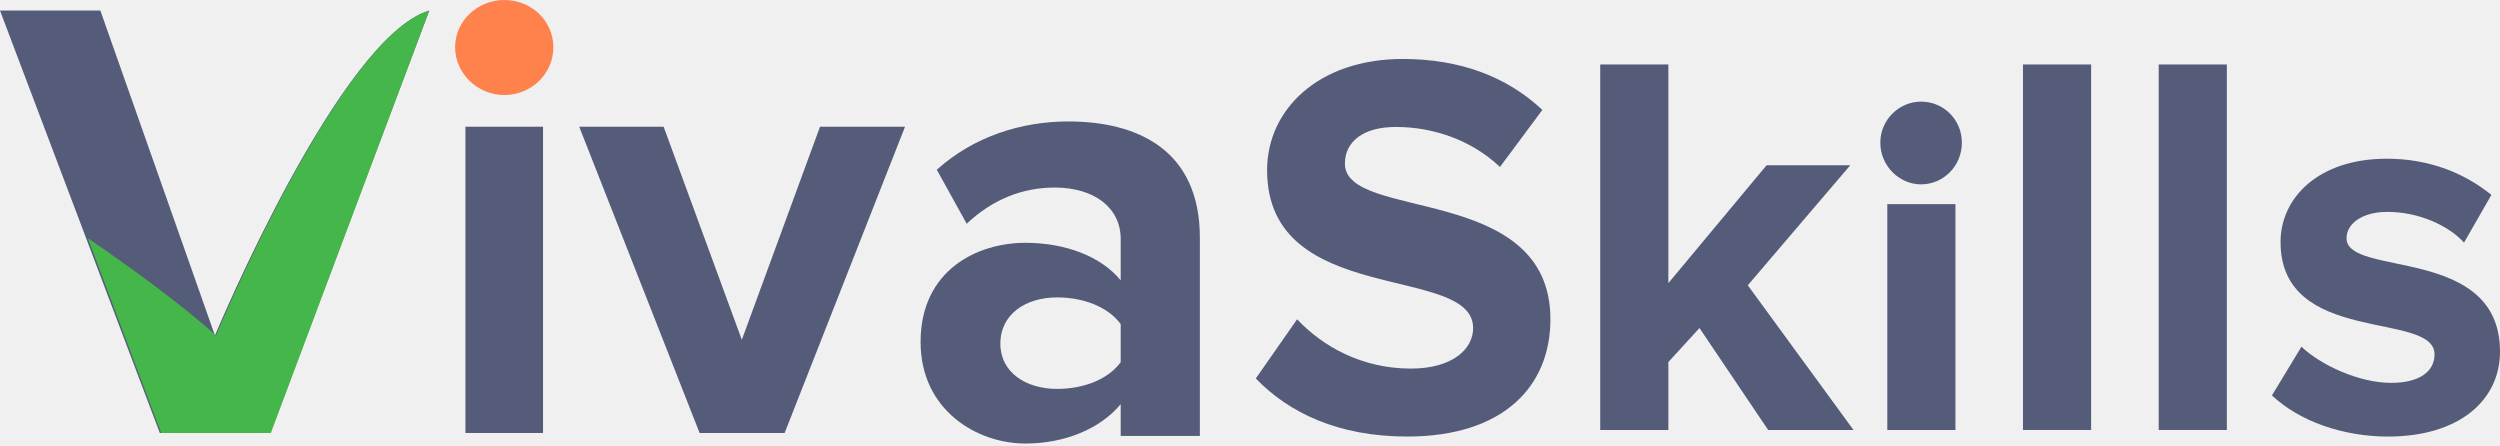
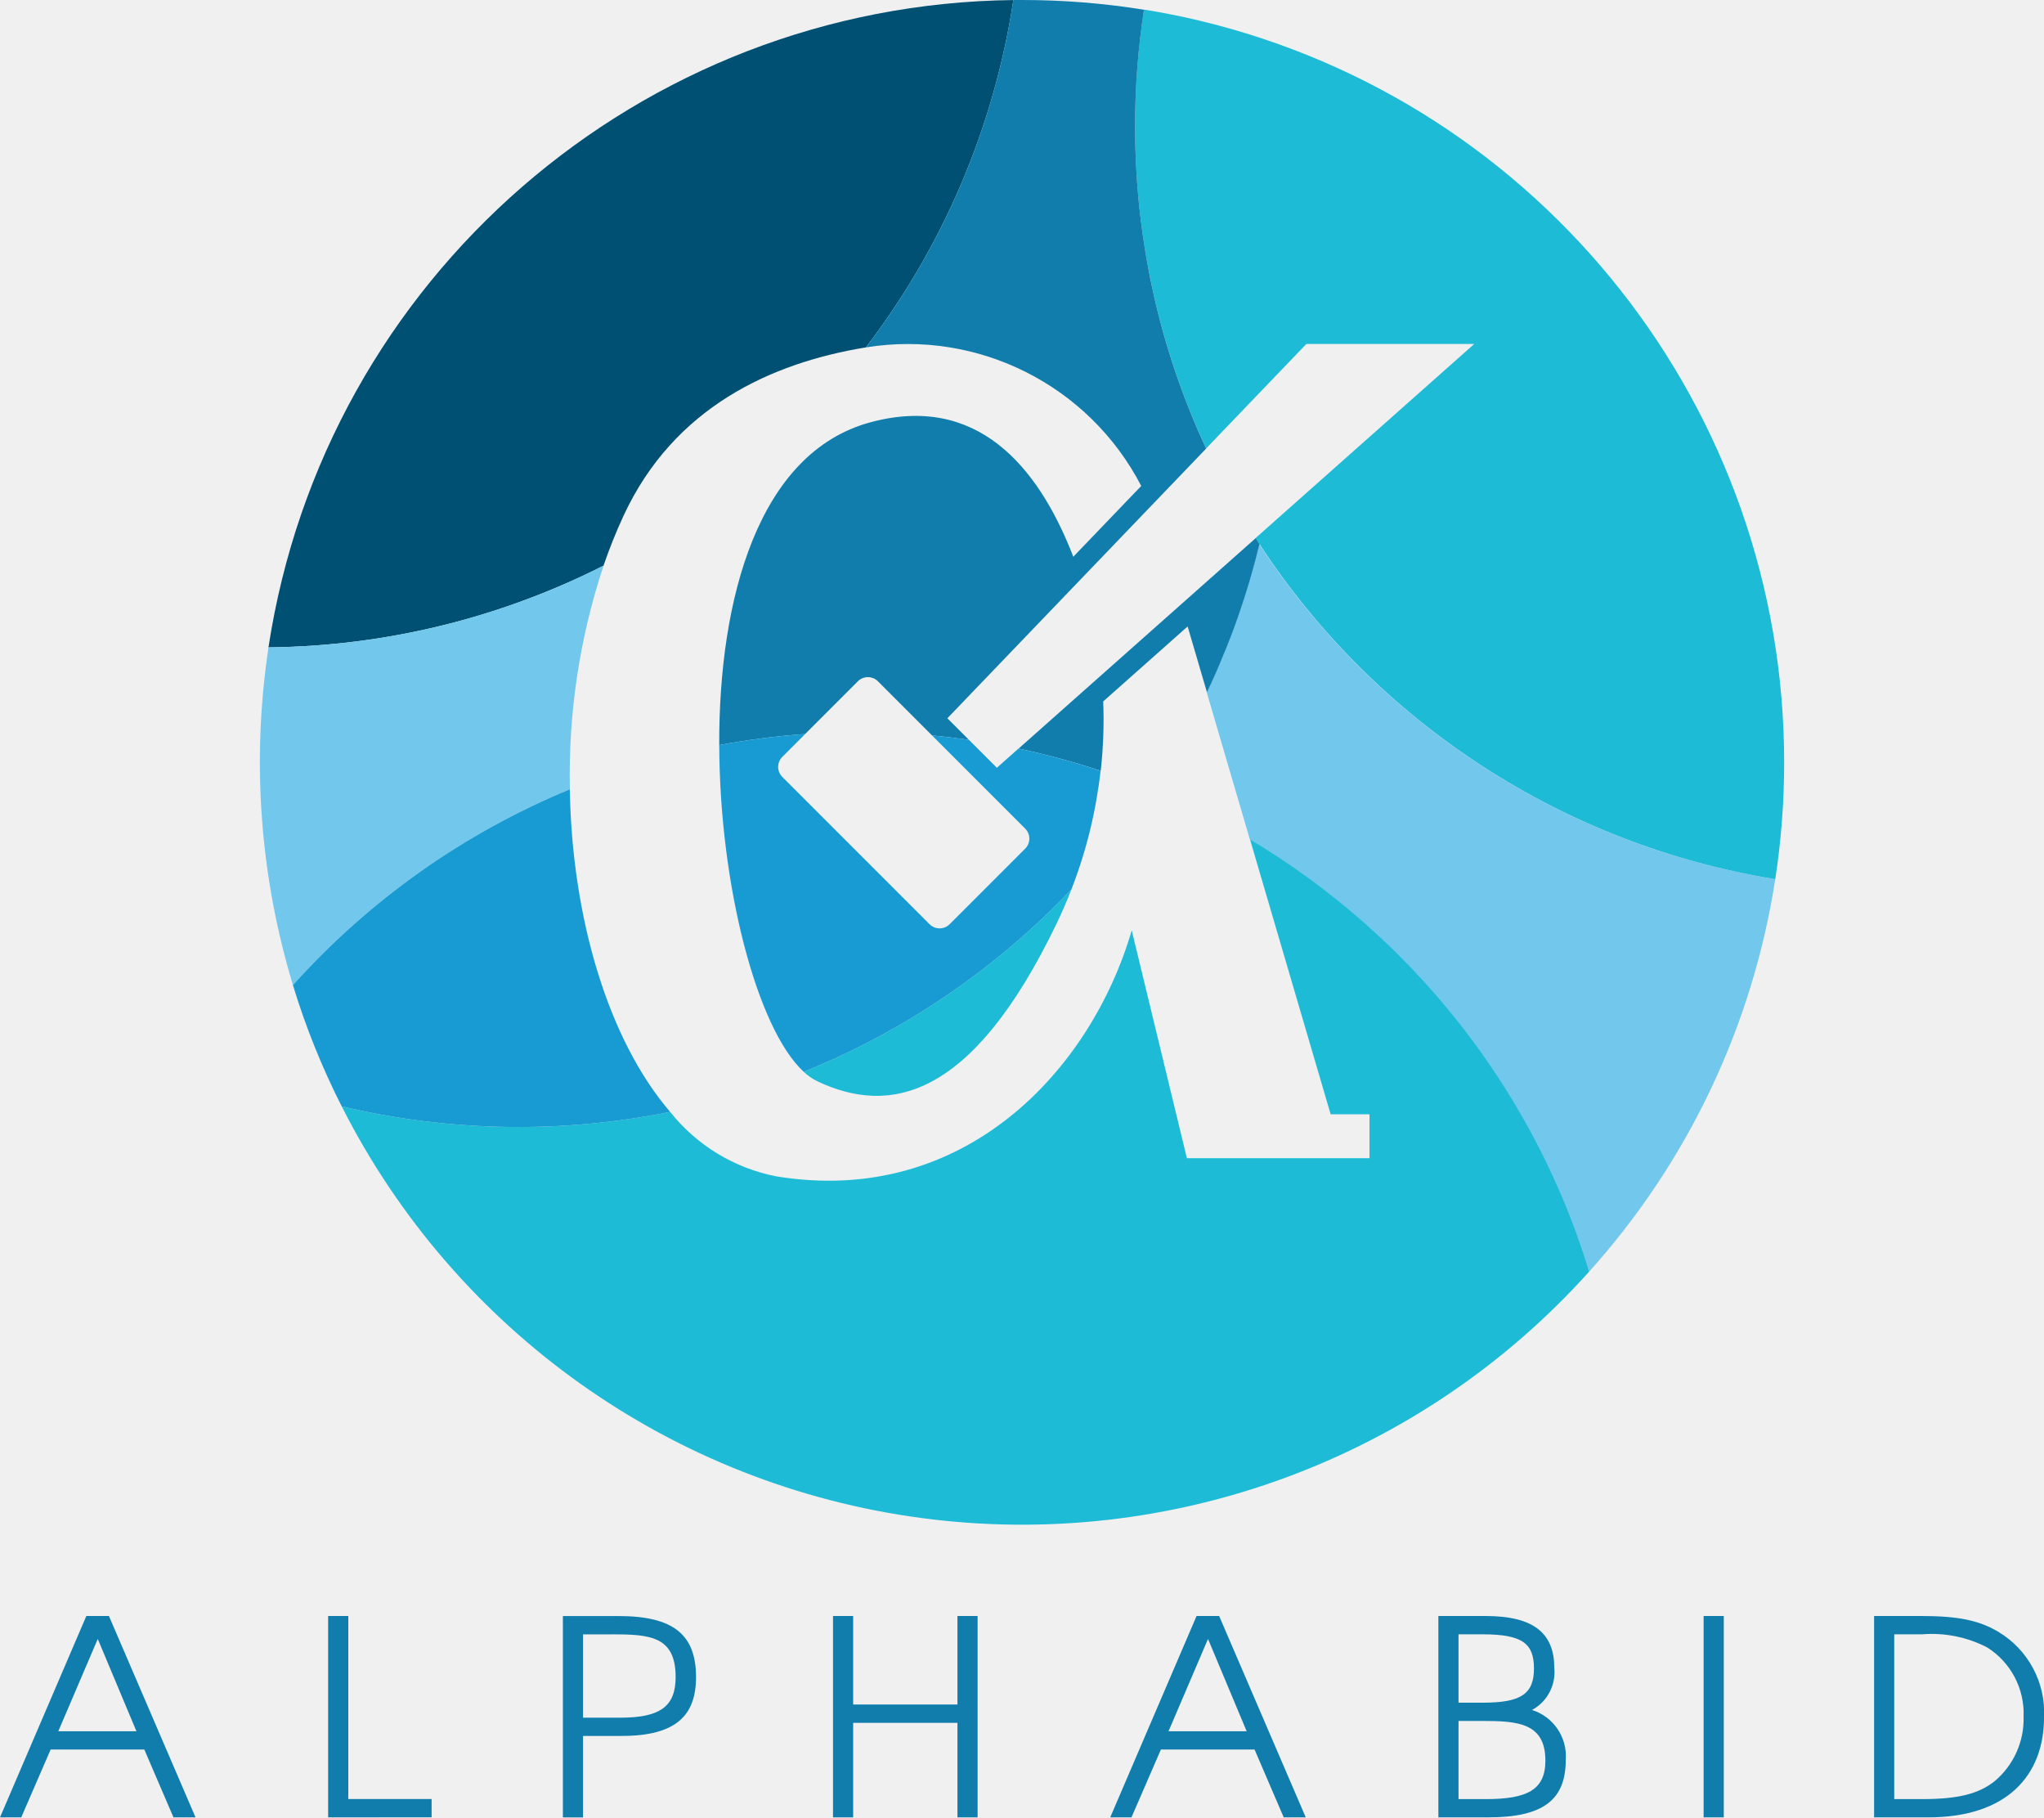
- <svg xmlns="http://www.w3.org/2000/svg" width="230" height="41" viewBox="0 0 230 41" fill="none">
-   <path d="M19.779 30.853C19.777 30.86 19.774 30.862 19.774 30.862L9.233 0.972H0L7.927 21.923V21.924L14.703 39.834H24.846L39.491 0.972C31.292 3.428 20.029 30.257 19.779 30.853Z" fill="#555C7A" />
-   <path d="M46.391 0C43.953 0 41.87 1.911 41.87 4.342C41.87 6.775 43.952 8.744 46.391 8.744C48.888 8.744 50.91 6.776 50.91 4.342C50.909 1.911 48.888 0 46.391 0Z" fill="#FF824C" />
-   <path d="M49.958 11.659H42.821V39.834H49.958V11.659Z" fill="#555C7A" />
-   <path d="M75.441 11.659L68.248 31.259L61.053 11.659H53.288L64.364 39.834H72.186L83.263 11.659H75.441Z" fill="#555C7A" />
-   <path d="M98.285 11.173C93.927 11.173 89.568 12.576 86.184 15.616L88.937 20.585C91.289 18.364 94.042 17.254 97.024 17.254C100.694 17.254 103.104 19.123 103.104 21.988V25.787C101.269 23.566 97.999 22.338 94.329 22.338C89.912 22.338 84.694 24.852 84.694 31.455C84.694 37.769 89.913 40.806 94.329 40.806C97.94 40.806 101.211 39.462 103.104 37.184V40.104H110.387V21.869C110.387 13.746 104.593 11.173 98.285 11.173ZM103.104 33.324C101.9 34.96 99.605 35.779 97.254 35.779C94.386 35.779 92.033 34.258 92.033 31.629C92.033 28.882 94.384 27.362 97.254 27.362C99.604 27.362 101.9 28.18 103.104 29.817V33.324Z" fill="#555C7A" />
-   <path d="M39.489 0.972L24.919 39.834H14.828L8.086 21.924V21.923C8.086 21.923 15.3 26.759 19.874 30.862C19.874 30.862 19.877 30.86 19.879 30.853C20.126 30.257 31.331 3.428 39.489 0.972Z" fill="#45B649" />
-   <path d="M115.534 34.818L119.336 29.373C121.655 31.843 125.259 33.91 129.802 33.91C133.653 33.91 135.528 32.095 135.528 30.18C135.528 24.231 116.573 28.316 116.573 15.661C116.573 10.065 121.31 5.425 129.062 5.425C134.292 5.425 138.637 7.039 141.896 10.114L137.997 15.36C135.331 12.838 131.775 11.679 128.42 11.679C125.409 11.679 123.731 13.039 123.731 15.055C123.731 20.399 142.638 16.818 142.638 29.373C142.638 35.524 138.342 40.162 129.459 40.162C123.137 40.16 118.596 37.995 115.534 34.818Z" fill="#555C7A" />
-   <path d="M162.67 39.558L156.352 30.18L153.49 33.306V39.558H147.22V5.931H153.49V26.046L162.523 15.206H170.223L160.796 26.247L170.522 39.558H162.67Z" fill="#555C7A" />
-   <path d="M172.99 13.131C172.99 11.013 174.717 9.349 176.742 9.349C178.814 9.349 180.493 11.013 180.493 13.131C180.493 15.247 178.814 16.961 176.742 16.961C174.717 16.963 172.99 15.249 172.99 13.131ZM173.632 39.557V18.782H179.901V39.557H173.632Z" fill="#555C7A" />
-   <path d="M186.114 39.558V5.931H192.383V39.558H186.114Z" fill="#555C7A" />
-   <path d="M198.601 39.558V5.931H204.87V39.558H198.601Z" fill="#555C7A" />
-   <path d="M209.019 36.38L211.734 31.894C213.463 33.559 217.017 35.223 219.977 35.223C222.693 35.223 223.977 34.113 223.977 32.601C223.977 28.567 209.811 31.845 209.811 22.265C209.811 18.182 213.315 14.601 219.584 14.601C223.632 14.601 226.841 16.013 229.209 17.93L226.692 22.318C225.26 20.753 222.547 19.493 219.632 19.493C217.362 19.493 215.882 20.552 215.882 21.914C215.882 25.544 230 22.519 230 32.351C230 36.788 226.295 40.164 219.681 40.164C215.535 40.16 211.536 38.75 209.019 36.38Z" fill="#555C7A" />
+ <svg xmlns="http://www.w3.org/2000/svg" width="157.392" height="139.904" viewBox="0 0 157.392 139.904">
+   <g id="Group_72" data-name="Group 72" transform="translate(-533.122 -585)">
+     <g id="Group_1" data-name="Group 1" transform="translate(533.122 709.408)">
+       <path id="Path_1" data-name="Path 1" d="M546.479,1338.567l-2.244-5.221h-7.213l-2.264,5.221h-1.635l6.647-15.5h1.74l6.668,15.5Zm-5.829-13.734-3.04,7.108h6.018Z" transform="translate(-533.122 -1323.072)" fill="#107dac" />
+       <path id="Path_2" data-name="Path 2" d="M683.025,1338.567v-15.5h1.552v14.09h6.416v1.405Z" transform="translate(-657.758 -1323.072)" fill="#107dac" />
+       <path id="Path_3" data-name="Path 3" d="M794.788,1332.3h-2.977v6.27h-1.552v-15.5h4.277c4.257,0,5.976,1.447,5.976,4.7C800.512,1330.7,799,1332.3,794.788,1332.3Zm-.776-7.821h-2.2v6.416h2.873c3.082,0,4.256-.881,4.256-3.124C798.94,1324.624,796.969,1324.477,794.012,1324.477Z" transform="translate(-746.916 -1323.072)" fill="#107dac" />
+       <path id="Path_4" data-name="Path 4" d="M923.248,1338.567v-7.276h-8.031v7.276h-1.552v-15.5h1.552v6.814h8.031v-6.814H924.8v15.5Z" transform="translate(-849.522 -1323.072)" fill="#107dac" />
+       <path id="Path_5" data-name="Path 5" d="M1053.665,1338.567l-2.244-5.221h-7.213l-2.265,5.221h-1.636l6.647-15.5h1.74l6.668,15.5Zm-5.829-13.734-3.041,7.108h6.018Z" transform="translate(-954.817 -1323.072)" fill="#107dac" />
+       <path id="Path_6" data-name="Path 6" d="M1194.049,1338.567h-3.837v-15.5h3.628c3.774,0,5.3,1.363,5.3,4.026a3.3,3.3,0,0,1-1.719,3.208,3.723,3.723,0,0,1,2.6,3.816C1200.025,1337.183,1198.348,1338.567,1194.049,1338.567Zm-.42-14.091h-1.866v5.263h1.887c2.915,0,3.921-.671,3.921-2.621C1197.572,1325.232,1196.754,1324.477,1193.63,1324.477Zm-.021,6.668h-1.845v6.018h2.118c3.166,0,4.571-.713,4.571-2.957C1198.453,1331.313,1196.356,1331.145,1193.609,1331.145Z" transform="translate(-1079.454 -1323.072)" fill="#107dac" />
+       <path id="Path_7" data-name="Path 7" d="M1311.379,1338.567v-15.5h1.552v15.5Z" transform="translate(-1180.197 -1323.072)" fill="#107dac" />
+       <path id="Path_8" data-name="Path 8" d="M1393.428,1338.567h-4.172v-15.5h3.649c2.81,0,4.445.335,5.913,1.216a7.234,7.234,0,0,1,3.523,6.584C1402.34,1335.338,1399.488,1338.567,1393.428,1338.567Zm4.529-13.084a9.256,9.256,0,0,0-4.99-1.007h-2.16v12.686h2.16c2.747,0,4.341-.4,5.578-1.384a6.254,6.254,0,0,0,2.222-4.969A6.01,6.01,0,0,0,1397.958,1325.483Z" transform="translate(-1244.947 -1323.072)" fill="#107dac" />
+     </g>
+     <g id="Group_3" data-name="Group 3" transform="translate(553.131 585)">
+       <path id="Path_9" data-name="Path 9" d="M1128.217,859.267a58.467,58.467,0,0,1-14.332,30.214c-.068-.219-.135-.438-.205-.657-.042-.135-.086-.269-.129-.4s-.092-.283-.139-.422c-.066-.2-.131-.39-.2-.586-.052-.153-.106-.3-.161-.458q-.242-.681-.5-1.356c-.082-.217-.167-.434-.253-.651a.108.108,0,0,1-.01-.026c-.069-.171-.139-.344-.211-.518-.016-.042-.032-.082-.05-.123-.052-.128-.106-.257-.162-.386q-.11-.266-.227-.532c-.008-.02-.016-.04-.026-.06-.078-.183-.157-.365-.241-.546q-.5-1.129-1.05-2.229c-.068-.14-.137-.277-.207-.414-.036-.074-.074-.145-.112-.219-.076-.149-.153-.3-.233-.446-.028-.058-.06-.116-.09-.173-.085-.163-.173-.327-.261-.488q-.567-1.055-1.179-2.079c-.114-.193-.229-.386-.346-.578q-.209-.346-.424-.687c-.124-.2-.245-.389-.37-.582-.032-.048-.064-.1-.094-.145-.137-.211-.275-.42-.414-.627-.117-.179-.237-.354-.358-.532-.068-.1-.137-.2-.207-.3-.115-.167-.231-.333-.348-.5-.155-.219-.311-.436-.47-.653s-.3-.408-.45-.609c-.022-.032-.046-.062-.07-.094-.147-.2-.3-.392-.446-.585q-.245-.32-.5-.633c-.153-.2-.309-.386-.464-.578-.022-.026-.042-.054-.064-.08-.164-.2-.325-.395-.49-.59s-.344-.41-.52-.613-.331-.38-.5-.57q-.5-.559-1.006-1.105c-.082-.092-.167-.181-.253-.271-.135-.143-.273-.287-.41-.43-.311-.325-.625-.643-.944-.96-.052-.054-.106-.105-.162-.159-.088-.088-.175-.173-.265-.261s-.209-.2-.315-.3l-.395-.372c-.151-.143-.3-.287-.46-.428-.018-.016-.036-.034-.054-.048-.156-.146-.313-.289-.47-.428s-.335-.3-.5-.446q-.505-.445-1.02-.876c-.131-.112-.263-.221-.4-.328-.062-.052-.121-.1-.183-.151-.154-.128-.307-.251-.462-.375-.349-.281-.7-.558-1.06-.829s-.717-.542-1.08-.807-.729-.528-1.1-.781-.739-.51-1.114-.755l-.012-.008c-.373-.247-.747-.49-1.125-.725s-.767-.474-1.153-.705v0l-3.32-11.317c.008-.018.018-.036.024-.054.1-.207.2-.416.295-.627.105-.227.209-.456.311-.685s.2-.458.3-.689c.207-.482.408-.966.6-1.456.075-.189.149-.378.223-.57l.072-.183c.066-.171.13-.343.193-.514l.054-.147c.05-.129.1-.259.143-.39s.1-.289.153-.432c.072-.205.144-.41.213-.617q.325-.959.619-1.934c.036-.121.072-.241.108-.362s.073-.251.109-.378c.06-.211.119-.424.177-.637.042-.145.08-.291.119-.438q.17-.645.329-1.3A58.7,58.7,0,0,0,1128.217,859.267Z" transform="translate(-1011.528 -791.587)" fill="#71c7ec" />
+       <path id="Path_10" data-name="Path 10" d="M713.131,585.024a58.394,58.394,0,0,1-11.357,26.739l-.048.008c-7.252,1.195-14.731,4.609-18.6,12.926a39.779,39.779,0,0,0-1.554,3.868,58.412,58.412,0,0,1-25.8,6.29A58.7,58.7,0,0,1,713.131,585.024Z" transform="translate(-655.109 -585.02)" fill="#005073" />
+       <path id="Path_11" data-name="Path 11" d="M1101.64,647.382a58.989,58.989,0,0,1-.685,8.992,58.7,58.7,0,0,1-39.719-25.8c-.1-.151-.2-.3-.3-.458l16.84-14.944h-12.926l-7.718,8.042q-.3-.654-.594-1.314c-.058-.131-.115-.265-.171-.4-.028-.064-.054-.127-.082-.191-.1-.237-.2-.472-.295-.711-.034-.082-.068-.165-.1-.249-.076-.183-.147-.368-.219-.554q-.066-.161-.125-.323c-.02-.05-.04-.1-.058-.149-.056-.145-.109-.289-.163-.434-.092-.249-.183-.5-.271-.745s-.175-.5-.261-.749c-.076-.217-.15-.436-.219-.655-.028-.082-.054-.163-.08-.243-.064-.2-.125-.388-.185-.583-.072-.231-.143-.462-.211-.7-.026-.078-.048-.157-.072-.237-.056-.193-.111-.388-.167-.583-.072-.253-.141-.508-.209-.763-.018-.064-.034-.127-.052-.191l-.132-.508c-.012-.048-.024-.1-.038-.147s-.018-.07-.026-.106a.2.2,0,0,0-.008-.03l-.018-.072c-.032-.139-.066-.279-.1-.416s-.074-.3-.108-.456-.072-.3-.1-.458c-.046-.2-.09-.4-.131-.6q-.117-.544-.221-1.1c-.038-.193-.074-.39-.11-.586-.012-.062-.024-.123-.034-.185s-.022-.124-.032-.185c-.022-.124-.042-.247-.064-.373,0-.022-.008-.044-.012-.068-.042-.245-.08-.492-.118-.739q-.11-.7-.2-1.412c-.02-.141-.038-.283-.054-.426q-.045-.361-.086-.729c-.018-.171-.036-.343-.054-.516-.014-.135-.026-.271-.038-.406q-.027-.272-.048-.544c-.014-.155-.026-.311-.038-.468,0-.042-.006-.084-.01-.127-.01-.144-.02-.289-.03-.432-.014-.209-.026-.418-.038-.629-.014-.255-.028-.51-.038-.767-.006-.139-.012-.281-.016-.424-.01-.251-.016-.5-.022-.755v-.024c0-.165-.008-.333-.01-.5,0-.275-.006-.552-.006-.829a58.972,58.972,0,0,1,.685-8.993q2.139.344,4.224.84A58.707,58.707,0,0,1,1101.64,647.382Z" transform="translate(-984.265 -588.694)" fill="#1ebbd7" />
+       <path id="Path_12" data-name="Path 12" d="M920.9,991.154q-.517,1.335-1.143,2.637c-6.553,13.615-12.906,14.749-18.425,12.141a4.2,4.2,0,0,1-1.046-.729A58.8,58.8,0,0,0,920.9,991.154Z" transform="translate(-858.405 -922.693)" fill="#1ebbd7" />
+       <path id="Path_13" data-name="Path 13" d="M785.279,1001.607a58.7,58.7,0,0,1-96.054-12.725,59.134,59.134,0,0,0,25.291.426,13.806,13.806,0,0,0,8.194,4.967c14.458,2.352,24.209-8.182,27.348-18.943l4.248,17.541h14.059v-3.38h-2.99l-6.212-21.168q.579.346,1.153.705c.379.237.753.48,1.126.725l.012.008c.374.247.745.5,1.113.755s.737.518,1.1.781.723.534,1.079.807.711.548,1.06.828c.155.124.309.249.462.375.062.05.122.1.183.151.133.108.265.217.4.329q.514.43,1.02.876c.169.148.337.3.5.446s.315.283.47.428c.018.014.036.032.054.048.155.141.309.285.46.428l.394.372c.106.1.211.205.315.3s.177.173.265.261c.056.054.109.105.161.159.319.317.633.635.944.96.137.143.275.287.41.43.086.09.171.179.253.271q.511.547,1.006,1.105c.167.189.333.378.5.569s.349.406.52.613.327.39.49.59c.022.026.042.054.064.08.155.191.311.382.464.578s.333.42.5.633c.15.193.3.388.446.586.024.032.048.062.07.094.151.2.3.4.45.61s.315.434.47.653c.117.165.233.331.348.5.07.1.14.2.207.3.122.177.241.353.359.532q.209.311.414.627c.03.048.062.1.094.145.126.193.247.386.37.582q.215.341.424.687c.118.191.233.384.347.578q.612,1.025,1.179,2.079c.088.161.175.325.261.488.03.058.062.115.09.173.08.147.157.3.233.446.038.074.076.145.112.219.07.137.139.275.207.414q.55,1.1,1.05,2.229c.084.181.163.363.241.546.01.02.018.04.026.06q.117.266.227.532c.056.129.109.259.161.386.018.042.034.082.05.124.072.173.141.346.211.518a.105.105,0,0,0,.01.026c.086.217.171.434.253.651q.26.675.5,1.356c.055.153.109.3.161.458.068.2.133.39.2.586.048.139.094.281.14.422s.087.267.129.4C785.143,1001.169,785.211,1001.388,785.279,1001.607Z" transform="translate(-682.921 -903.713)" fill="#1ebbd7" />
+       <path id="Path_14" data-name="Path 14" d="M675.7,860.551a58.807,58.807,0,0,0-21.323,15.075,59.073,59.073,0,0,1-1.882-26,58.412,58.412,0,0,0,25.8-6.29A50.945,50.945,0,0,0,675.7,860.551Z" transform="translate(-651.827 -799.79)" fill="#71c7ec" />
+       <path id="Path_15" data-name="Path 15" d="M879.247,640.294l1.659,1.659q-1.407-.2-2.838-.337l-4.169-4.169a1.092,1.092,0,0,0-1.544,0l-4.059,4.059a58.65,58.65,0,0,0-6.616.851c-.034-11.325,3.035-22.538,11.663-24.854,8.19-2.2,12.846,3.408,15.489,10.068.038.1.076.193.111.289l5.232-5.451a20.247,20.247,0,0,0-21.2-10.666A58.393,58.393,0,0,0,884.329,585c.221,0,.444,0,.665,0a58.885,58.885,0,0,1,9.393.749,58.959,58.959,0,0,0-.685,8.993c0,.277,0,.554.006.828,0,.167.006.335.01.5v.024c.006.253.012.5.022.755,0,.143.01.285.016.424.01.257.024.512.038.767.012.211.024.42.038.629.01.143.02.289.03.432,0,.044.006.086.01.127.012.157.024.313.038.468q.021.272.048.544c.012.135.024.271.038.406.018.173.036.344.054.516.028.245.056.488.086.729.016.143.034.285.054.426q.09.711.2,1.412c.038.247.076.494.117.739,0,.024.008.046.012.068.022.125.042.249.064.372.01.062.022.123.032.185s.022.123.034.185c.036.2.072.392.109.586q.1.553.221,1.1c.042.2.086.4.131.6.032.153.068.307.1.458s.072.3.108.456.068.277.1.416l.018.072a.17.17,0,0,1,.008.03c.008.036.018.07.026.106s.026.1.038.147l.131.508c.018.064.034.127.052.191.068.255.138.51.209.763.056.2.111.39.167.583.024.08.046.159.072.237.068.233.139.464.211.7.06.2.121.388.185.584.026.08.052.161.08.243.07.219.144.438.219.655.086.249.171.5.261.749s.179.5.271.745c.054.146.108.289.163.434.018.05.038.1.058.149q.06.162.126.323c.072.185.143.37.219.554l.1.249c.1.239.2.474.295.711.028.064.054.127.082.191.056.132.114.265.171.4q.29.66.594,1.314Z" transform="translate(-826.307 -585)" fill="#107dac" />
+       <path id="Path_16" data-name="Path 16" d="M1016.928,831.209q-.158.651-.329,1.3c-.04.147-.078.293-.12.438-.058.213-.118.426-.177.638-.036.127-.074.253-.109.378s-.072.241-.108.363q-.293.974-.619,1.934c-.07.207-.141.412-.213.617-.05.143-.1.289-.153.432s-.094.261-.143.39c-.018.05-.036.1-.054.147-.064.171-.127.343-.193.514-.024.06-.048.121-.072.183-.074.191-.147.38-.223.569-.2.49-.4.974-.6,1.456-.1.231-.2.462-.3.689s-.205.458-.311.685c-.1.211-.193.42-.295.627-.006.018-.016.036-.024.054l-1.488-5.069-6.5,5.77a35.518,35.518,0,0,1-.193,5.346,57.88,57.88,0,0,0-6.324-1.713l6.379-5.661,6.143-5.451,5.738-5.093C1016.729,830.9,1016.828,831.058,1016.928,831.209Z" transform="translate(-939.956 -789.328)" fill="#107dac" />
+       <path id="Path_17" data-name="Path 17" d="M695.987,970.308a59.139,59.139,0,0,1-25.291-.426,57.805,57.805,0,0,1-3.756-9.333,58.807,58.807,0,0,1,21.323-15.075C688.42,955.34,691.213,964.751,695.987,970.308Z" transform="translate(-664.393 -884.712)" fill="#189ad3" />
+       <path id="Path_18" data-name="Path 18" d="M891.045,923.068a36.241,36.241,0,0,1-2.242,9.12,58.8,58.8,0,0,1-20.614,14.05c-3.581-3.29-6.475-14.273-6.507-25.153a58.673,58.673,0,0,1,6.616-.851l-1.759,1.759a1.092,1.092,0,0,0,0,1.544l11.339,11.339a1.092,1.092,0,0,0,1.544,0l5.818-5.818a1.092,1.092,0,0,0,0-1.544l-7.17-7.17q1.431.135,2.838.337l2.151,2.151,1.663-1.476A57.86,57.86,0,0,1,891.045,923.068Z" transform="translate(-826.308 -863.727)" fill="#189ad3" />
+       <g id="Group_2" data-name="Group 2" transform="translate(75.816 64.36)">
+         <path id="Path_19" data-name="Path 19" d="M1102.044,967.076v0c-.142-.086-.283-.169-.427-.253C1101.761,966.907,1101.9,966.992,1102.044,967.076Z" transform="translate(-1101.618 -966.825)" fill="#fff" />
+       </g>
+     </g>
+   </g>
</svg>
